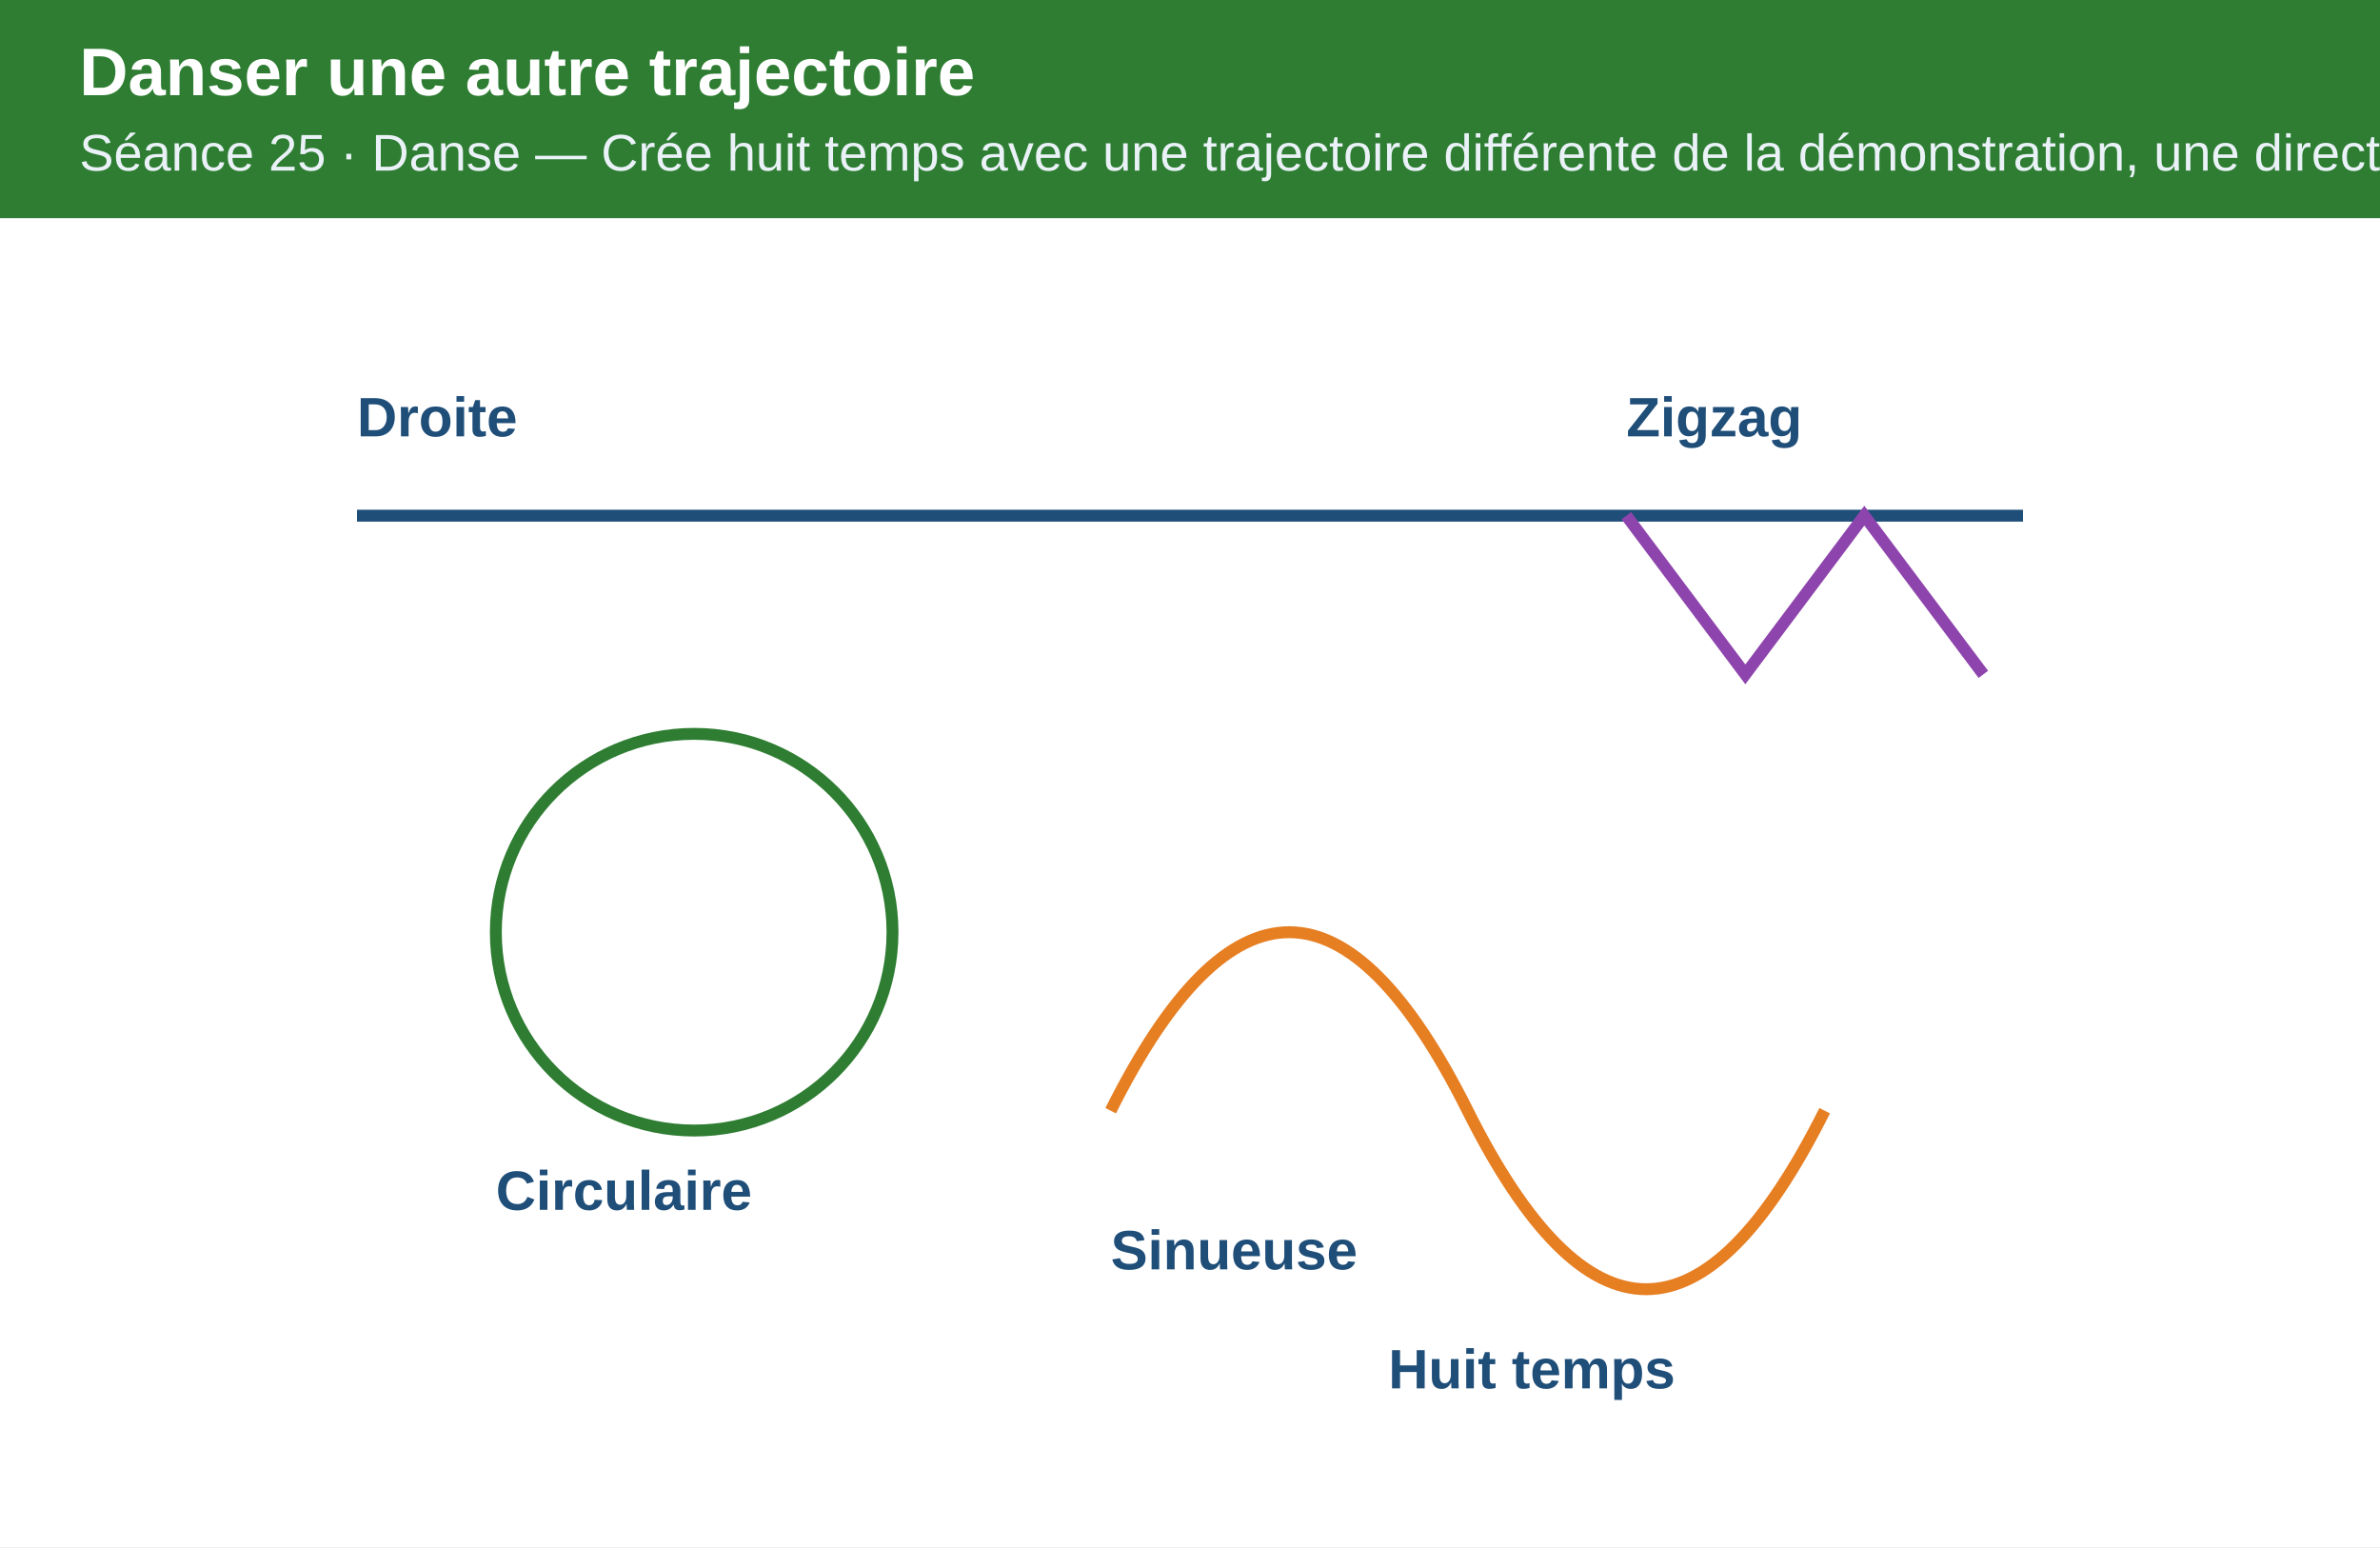
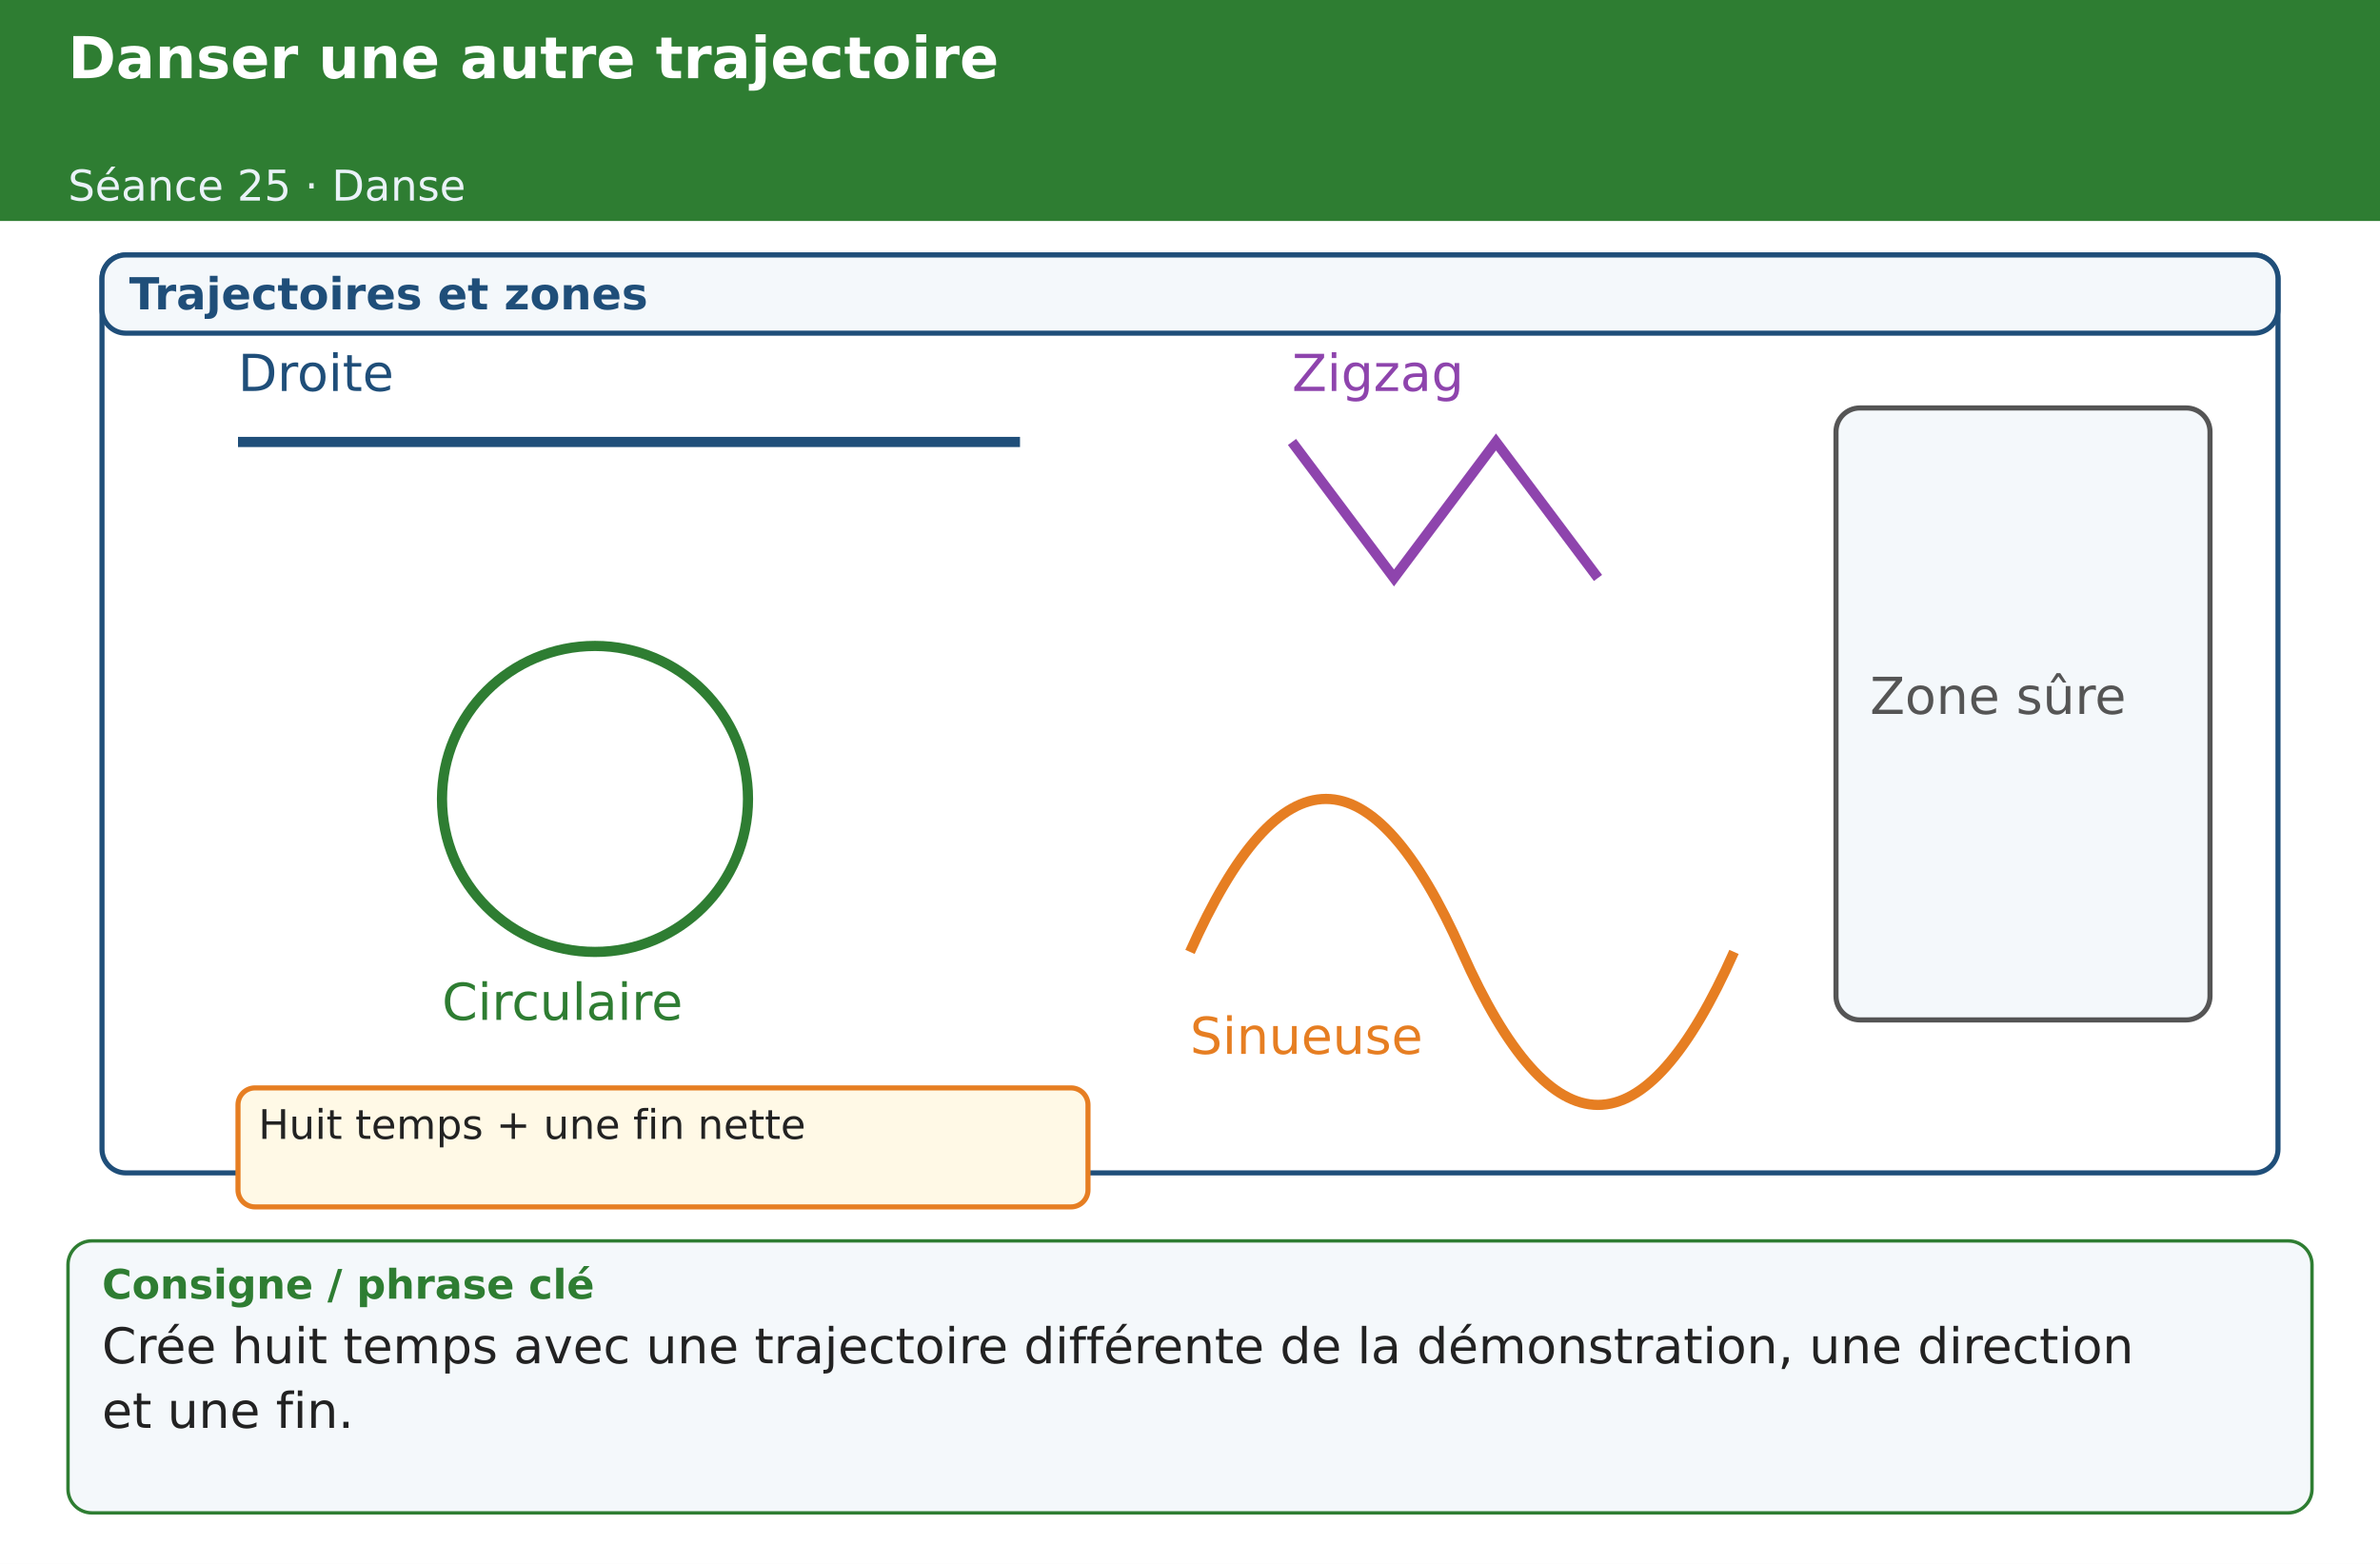
- <svg xmlns="http://www.w3.org/2000/svg" width="1200" height="780" viewBox="0 0 1200 780">
+ <svg xmlns="http://www.w3.org/2000/svg" width="1400" height="920" viewBox="0 0 1400 920">
  <defs>
    <marker id="arr" markerWidth="10" markerHeight="10" refX="8" refY="3" orient="auto">
      <path d="M0,0 L0,6 L9,3 z" fill="#C0392B" />
    </marker>
  </defs>
-   <rect width="1200" height="780" fill="#fff" />
-   <rect x="0" y="0" width="1200" height="110" fill="#2E7D32" />
-   <text x="40" y="48" font-family="Arial" font-size="34" font-weight="700" fill="#fff">Danser une autre trajectoire</text>
-   <text x="40" y="86" font-family="Arial" font-size="26" fill="#EAF2F8">Séance 25 · Danse — Crée huit temps avec une trajectoire différente de la démonstration, une direction et une fin.</text>
-   <line x1="180" y1="260" x2="1020" y2="260" stroke="#1F4E79" stroke-width="6" />
-   <circle cx="350" cy="470" r="100" fill="none" stroke="#2E7D32" stroke-width="6" />
-   <path d="M560 560 Q650 380 740 560 T920 560" fill="none" stroke="#E67E22" stroke-width="6" />
-   <path d="M820 260 L880 340 L940 260 L1000 340" fill="none" stroke="#8E44AD" stroke-width="6" />
-   <text x="180" y="220" font-family="Arial, sans-serif" font-size="28" font-weight="700" fill="#1F4E79" text-anchor="start">Droite</text>
-   <text x="250" y="610" font-family="Arial, sans-serif" font-size="28" font-weight="700" fill="#1F4E79" text-anchor="start">Circulaire</text>
-   <text x="560" y="640" font-family="Arial, sans-serif" font-size="28" font-weight="700" fill="#1F4E79" text-anchor="start">Sinueuse</text>
-   <text x="820" y="220" font-family="Arial, sans-serif" font-size="28" font-weight="700" fill="#1F4E79" text-anchor="start">Zigzag</text>
-   <text x="700" y="700" font-family="Arial, sans-serif" font-size="28" font-weight="700" fill="#1F4E79" text-anchor="start">Huit temps</text>
+   <rect width="1400" height="920" fill="#fff" />
+   <rect width="1400" height="130" fill="#2E7D32" />
+   <text x="40" y="46" font-family="DejaVu Sans, Arial" font-size="34" font-weight="700" fill="#fff">Danser une autre trajectoire</text>
+   <text x="40" y="118" font-family="DejaVu Sans, Arial" font-size="25" fill="#EAF2F8">Séance 25 · Danse</text>
+   <rect x="60" y="150" width="1280" height="540" rx="14" fill="#fff" stroke="#1F4E79" stroke-width="3" />
+   <rect x="60" y="150" width="1280" height="46" rx="14" fill="#F4F8FB" stroke="#1F4E79" stroke-width="3" />
+   <text x="76" y="182" font-family="DejaVu Sans, Arial, sans-serif" font-size="26" font-weight="700" fill="#1F4E79" text-anchor="start">Trajectoires et zones</text>
+   <line x1="140" y1="260" x2="600" y2="260" stroke="#1F4E79" stroke-width="6" />
+   <text x="140" y="230" font-family="DejaVu Sans, Arial, sans-serif" font-size="30" font-weight="400" fill="#1F4E79" text-anchor="start">Droite</text>
+   <circle cx="350" cy="470" r="90" fill="none" stroke="#2E7D32" stroke-width="6" />
+   <text x="260" y="600" font-family="DejaVu Sans, Arial, sans-serif" font-size="30" font-weight="400" fill="#2E7D32" text-anchor="start">Circulaire</text>
+   <path d="M700 560 Q780 380 860 560 T1020 560" fill="none" stroke="#E67E22" stroke-width="6" />
+   <text x="700" y="620" font-family="DejaVu Sans, Arial, sans-serif" font-size="30" font-weight="400" fill="#E67E22" text-anchor="start">Sinueuse</text>
+   <path d="M760 260 L820 340 L880 260 L940 340" fill="none" stroke="#8E44AD" stroke-width="6" />
+   <text x="760" y="230" font-family="DejaVu Sans, Arial, sans-serif" font-size="30" font-weight="400" fill="#8E44AD" text-anchor="start">Zigzag</text>
+   <rect x="1080" y="240" width="220" height="360" rx="14" fill="#F4F8FB" stroke="#555" stroke-width="3" />
+   <text x="1100" y="420" font-family="DejaVu Sans, Arial, sans-serif" font-size="30" font-weight="400" fill="#555" text-anchor="start">Zone sûre</text>
+   <rect x="140" y="640" width="500" height="70" rx="10" fill="#FFF9E6" stroke="#E67E22" stroke-width="3" />
+   <text x="152" y="670" font-family="DejaVu Sans, Arial, sans-serif" font-size="24" font-weight="400" fill="#222" text-anchor="start">Huit temps + une fin nette</text>
+   <rect x="40" y="730" width="1320" height="160" rx="14" fill="#F4F8FB" stroke="#2E7D32" stroke-width="2" />
+   <text x="60" y="764" font-family="DejaVu Sans, Arial" font-size="24" font-weight="700" fill="#2E7D32">Consigne / phrase clé</text>
+   <text x="60" y="802" font-family="DejaVu Sans, Arial" font-size="29" fill="#222">Crée huit temps avec une trajectoire différente de la démonstration, une direction</text>
+   <text x="60" y="840" font-family="DejaVu Sans, Arial" font-size="29" fill="#222">et une fin.</text>
</svg>
